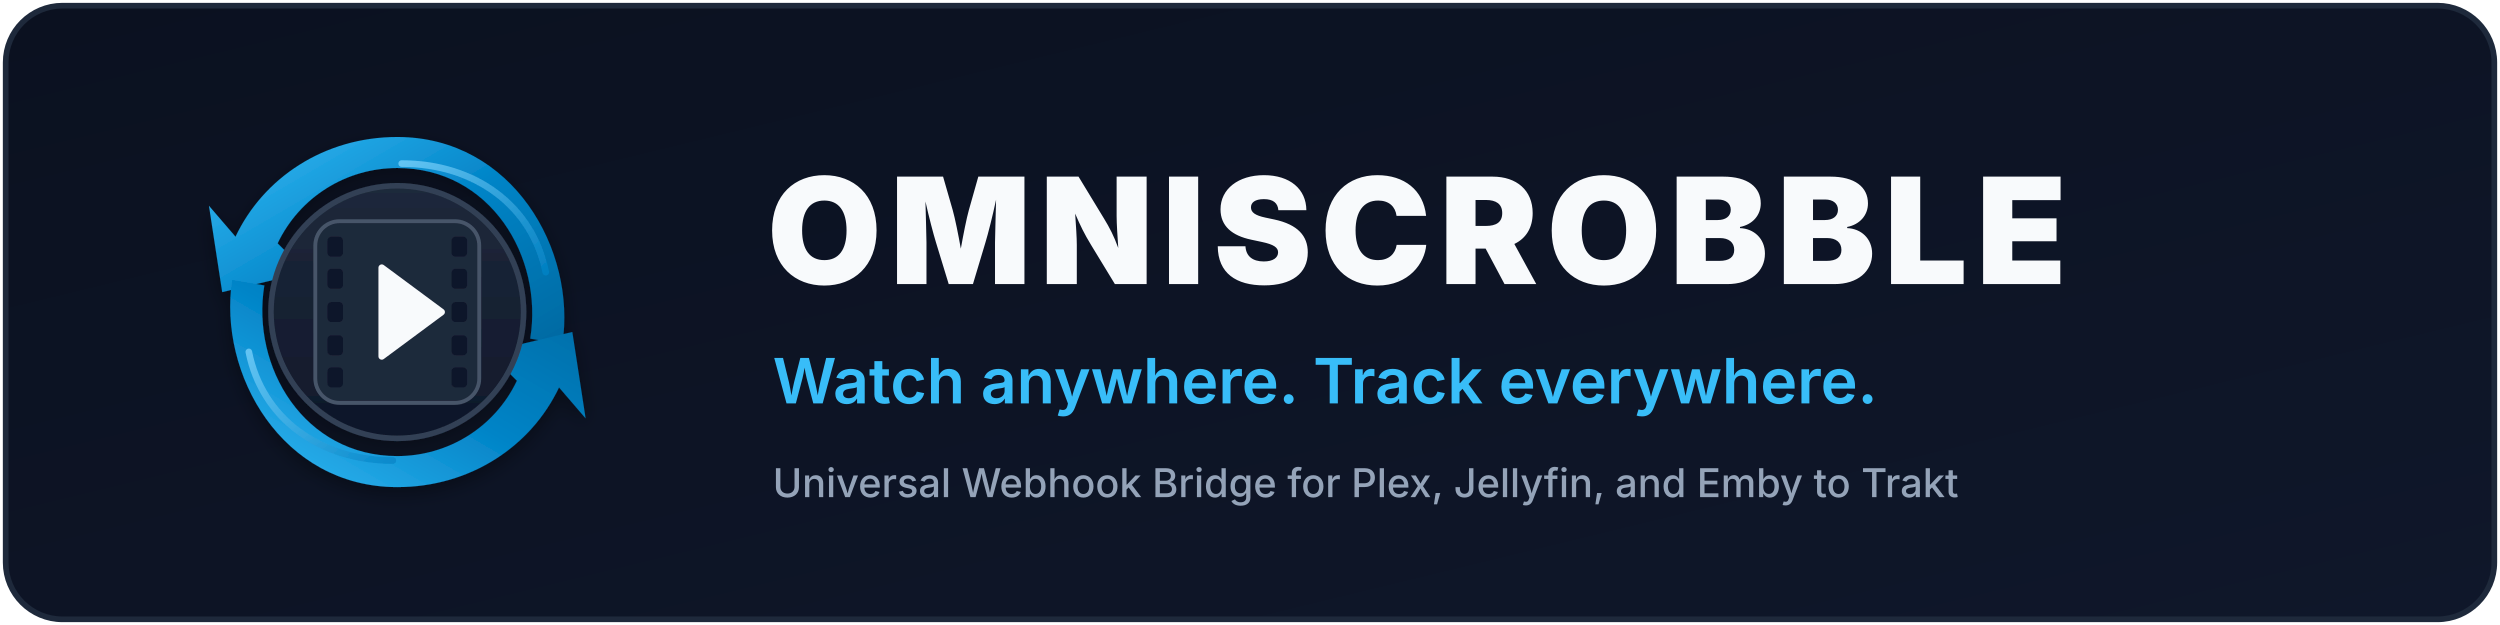
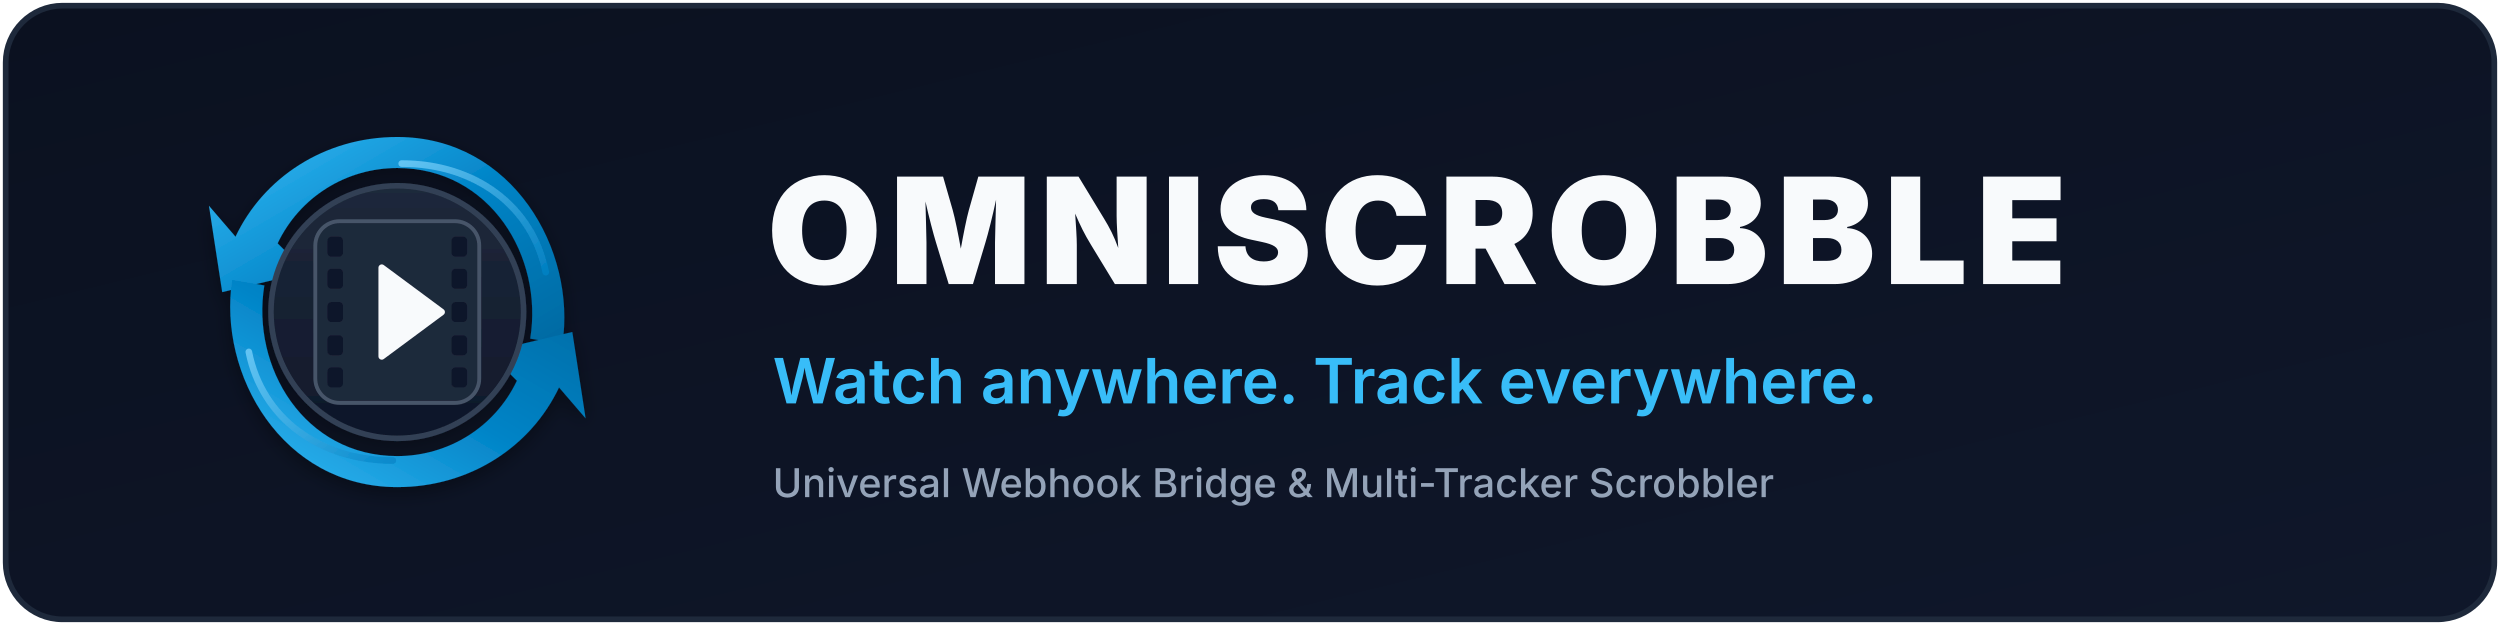
<svg xmlns="http://www.w3.org/2000/svg" viewBox="0 0 880 220" width="100%" height="100%">
  <defs>
    <linearGradient id="cardBgGrad" x1="0%" y1="0%" x2="100%" y2="100%">
      <stop offset="0%" stop-color="#0b1120" />
      <stop offset="100%" stop-color="#0f172a" />
    </linearGradient>
    <linearGradient id="banArrowGradTop" x1="0%" y1="0%" x2="100%" y2="100%">
      <stop offset="0%" stop-color="#38bdf8" />
      <stop offset="50%" stop-color="#0284c7" />
      <stop offset="100%" stop-color="#0369a1" />
    </linearGradient>
    <linearGradient id="banArrowGradBottom" x1="0%" y1="100%" x2="100%" y2="0%">
      <stop offset="0%" stop-color="#38bdf8" />
      <stop offset="50%" stop-color="#0284c7" />
      <stop offset="100%" stop-color="#0369a1" />
    </linearGradient>
    <linearGradient id="banHighlightGrad" x1="0%" y1="0%" x2="100%" y2="100%">
      <stop offset="0%" stop-color="#7dd3fc" />
      <stop offset="100%" stop-color="#0284c7" />
    </linearGradient>
    <linearGradient id="banInnerDiscGrad" x1="0%" y1="0%" x2="0%" y2="100%">
      <stop offset="0%" stop-color="#1e293b" />
      <stop offset="100%" stop-color="#0f172a" />
    </linearGradient>
    <filter id="banDrop" x="-15%" y="-15%" width="130%" height="130%">
      <feDropShadow dx="0" dy="6" stdDeviation="8" flood-color="#000000" flood-opacity="0.35" />
    </filter>
  </defs>
  <rect x="2" y="2" width="876" height="216" rx="20" fill="url(#cardBgGrad)" stroke="#1e293b" stroke-width="2" />
  <g transform="translate(30, 10)">
    <g transform="translate(10, 0) scale(0.39)" filter="url(#banDrop)">
      <path d="M 405 285 C 418 200 360 98 256 98 C 190 98 135 135 110 188 L 86 160 L 98 238 L 174 220 L 148 194 C 168 152 210 126 256 126 C 340 126 388 206 376 280 Z" fill="url(#banArrowGradTop)" />
      <path d="M 107 227 C 94 312 152 414 256 414 C 322 414 377 377 402 324 L 426 352 L 414 274 L 338 292 L 364 318 C 344 360 302 386 256 386 C 172 386 124 306 136 232 Z" fill="url(#banArrowGradBottom)" />
      <path d="M 390 220 C 378 160 326 122 260 122" fill="none" stroke="url(#banHighlightGrad)" stroke-width="6" stroke-linecap="round" opacity="0.75" />
      <path d="M 122 292 C 134 352 186 390 252 390" fill="none" stroke="url(#banHighlightGrad)" stroke-width="6" stroke-linecap="round" opacity="0.75" />
      <circle cx="256" cy="256" r="114" fill="url(#banInnerDiscGrad)" stroke="#334155" stroke-width="5" />
      <rect x="182" y="174" width="148" height="164" rx="22" fill="#1e293b" stroke="#475569" stroke-width="3.5" />
      <rect x="193" y="188" width="14" height="18" rx="3.5" fill="#0f172a" />
      <rect x="193" y="217" width="14" height="18" rx="3.5" fill="#0f172a" />
      <rect x="193" y="247" width="14" height="18" rx="3.5" fill="#0f172a" />
      <rect x="193" y="277" width="14" height="18" rx="3.5" fill="#0f172a" />
      <rect x="193" y="306" width="14" height="18" rx="3.5" fill="#0f172a" />
      <rect x="305" y="188" width="14" height="18" rx="3.5" fill="#0f172a" />
      <rect x="305" y="217" width="14" height="18" rx="3.5" fill="#0f172a" />
      <rect x="305" y="247" width="14" height="18" rx="3.5" fill="#0f172a" />
      <rect x="305" y="277" width="14" height="18" rx="3.5" fill="#0f172a" />
      <rect x="305" y="306" width="14" height="18" rx="3.5" fill="#0f172a" />
      <polygon points="242,216 296,256 242,296" fill="#f8fafc" stroke="#f8fafc" stroke-width="6" stroke-linejoin="round" />
    </g>
    <text x="240" y="90" font-family="'Inter', 'Fira Sans', 'DejaVu Sans', system-ui, sans-serif" font-size="52" font-weight="900" letter-spacing="3" fill="#f8fafc">OMNISCROBBLE</text>
    <text x="242" y="132" font-family="'Inter', 'Fira Sans', 'DejaVu Sans', system-ui, sans-serif" font-size="22" font-weight="600" fill="#38bdf8">Watch anywhere. Track everywhere.</text>
-     <text x="242" y="165" font-family="'Inter', 'Fira Sans', 'DejaVu Sans', system-ui, sans-serif" font-size="14" font-weight="500" fill="#94a3b8">Universal Webhook Bridge for Plex, Jellyfin, and Emby to Trakt</text>
+     <text x="242" y="165" font-family="'Inter', 'Fira Sans', 'DejaVu Sans', system-ui, sans-serif" font-size="14" font-weight="500" fill="#94a3b8">Universal Webhook Bridge &amp; Multi-Tracker Scrobbler</text>
  </g>
</svg>
